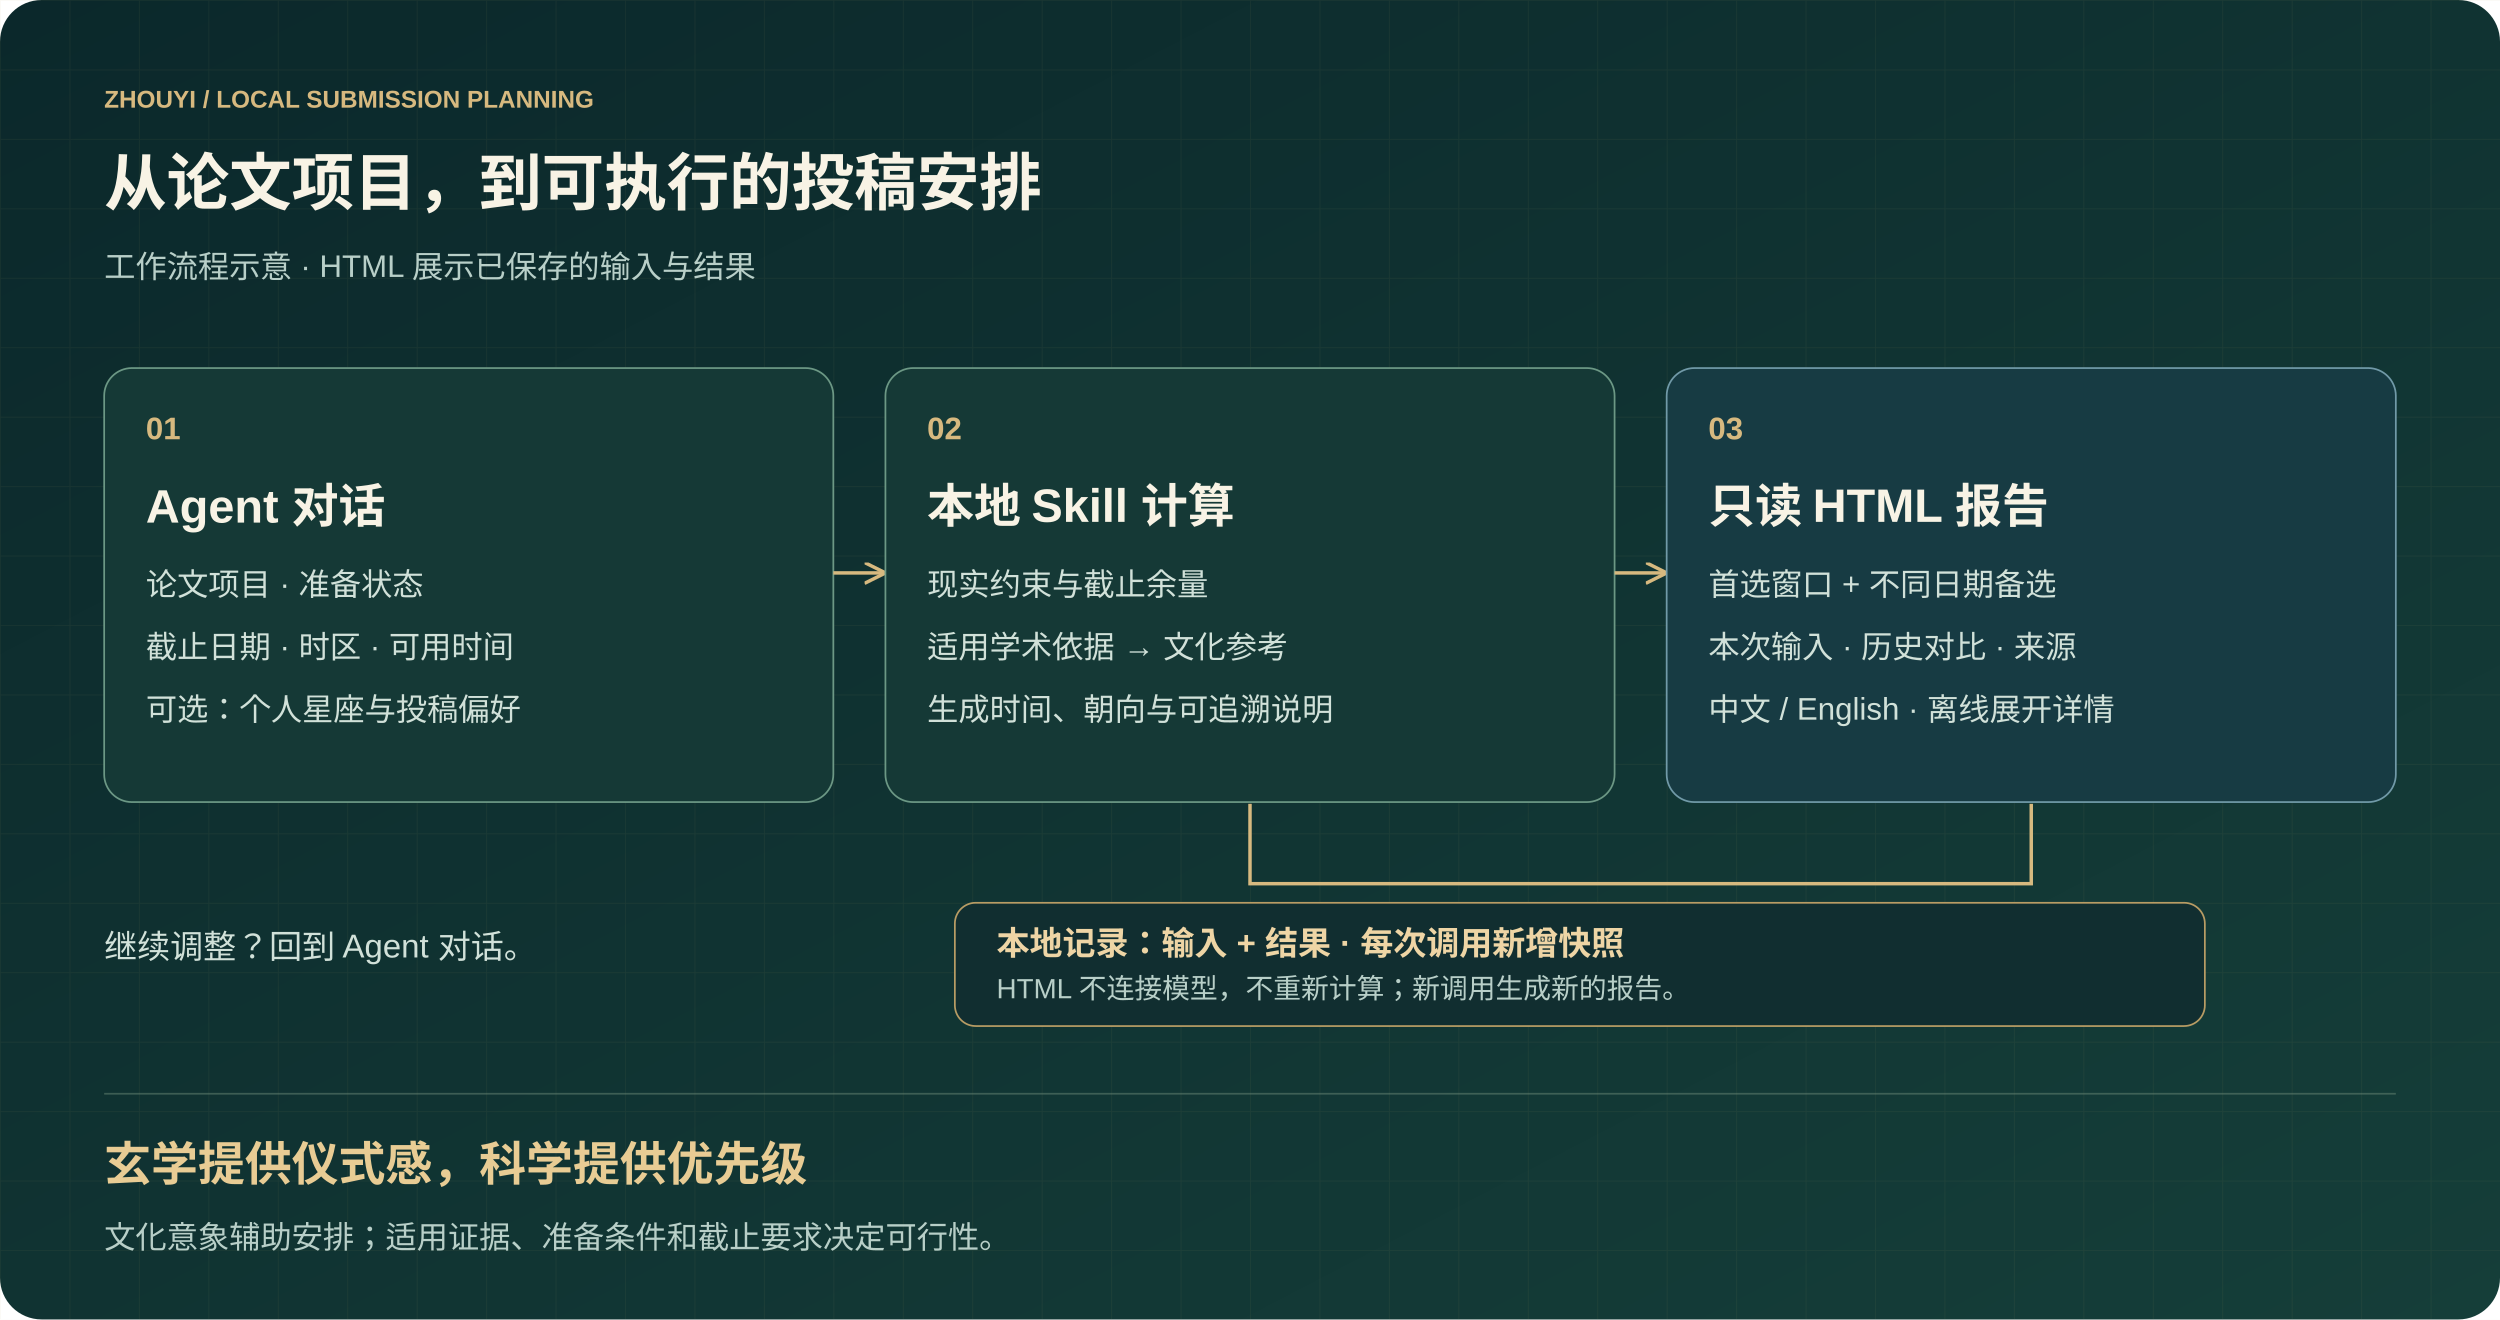
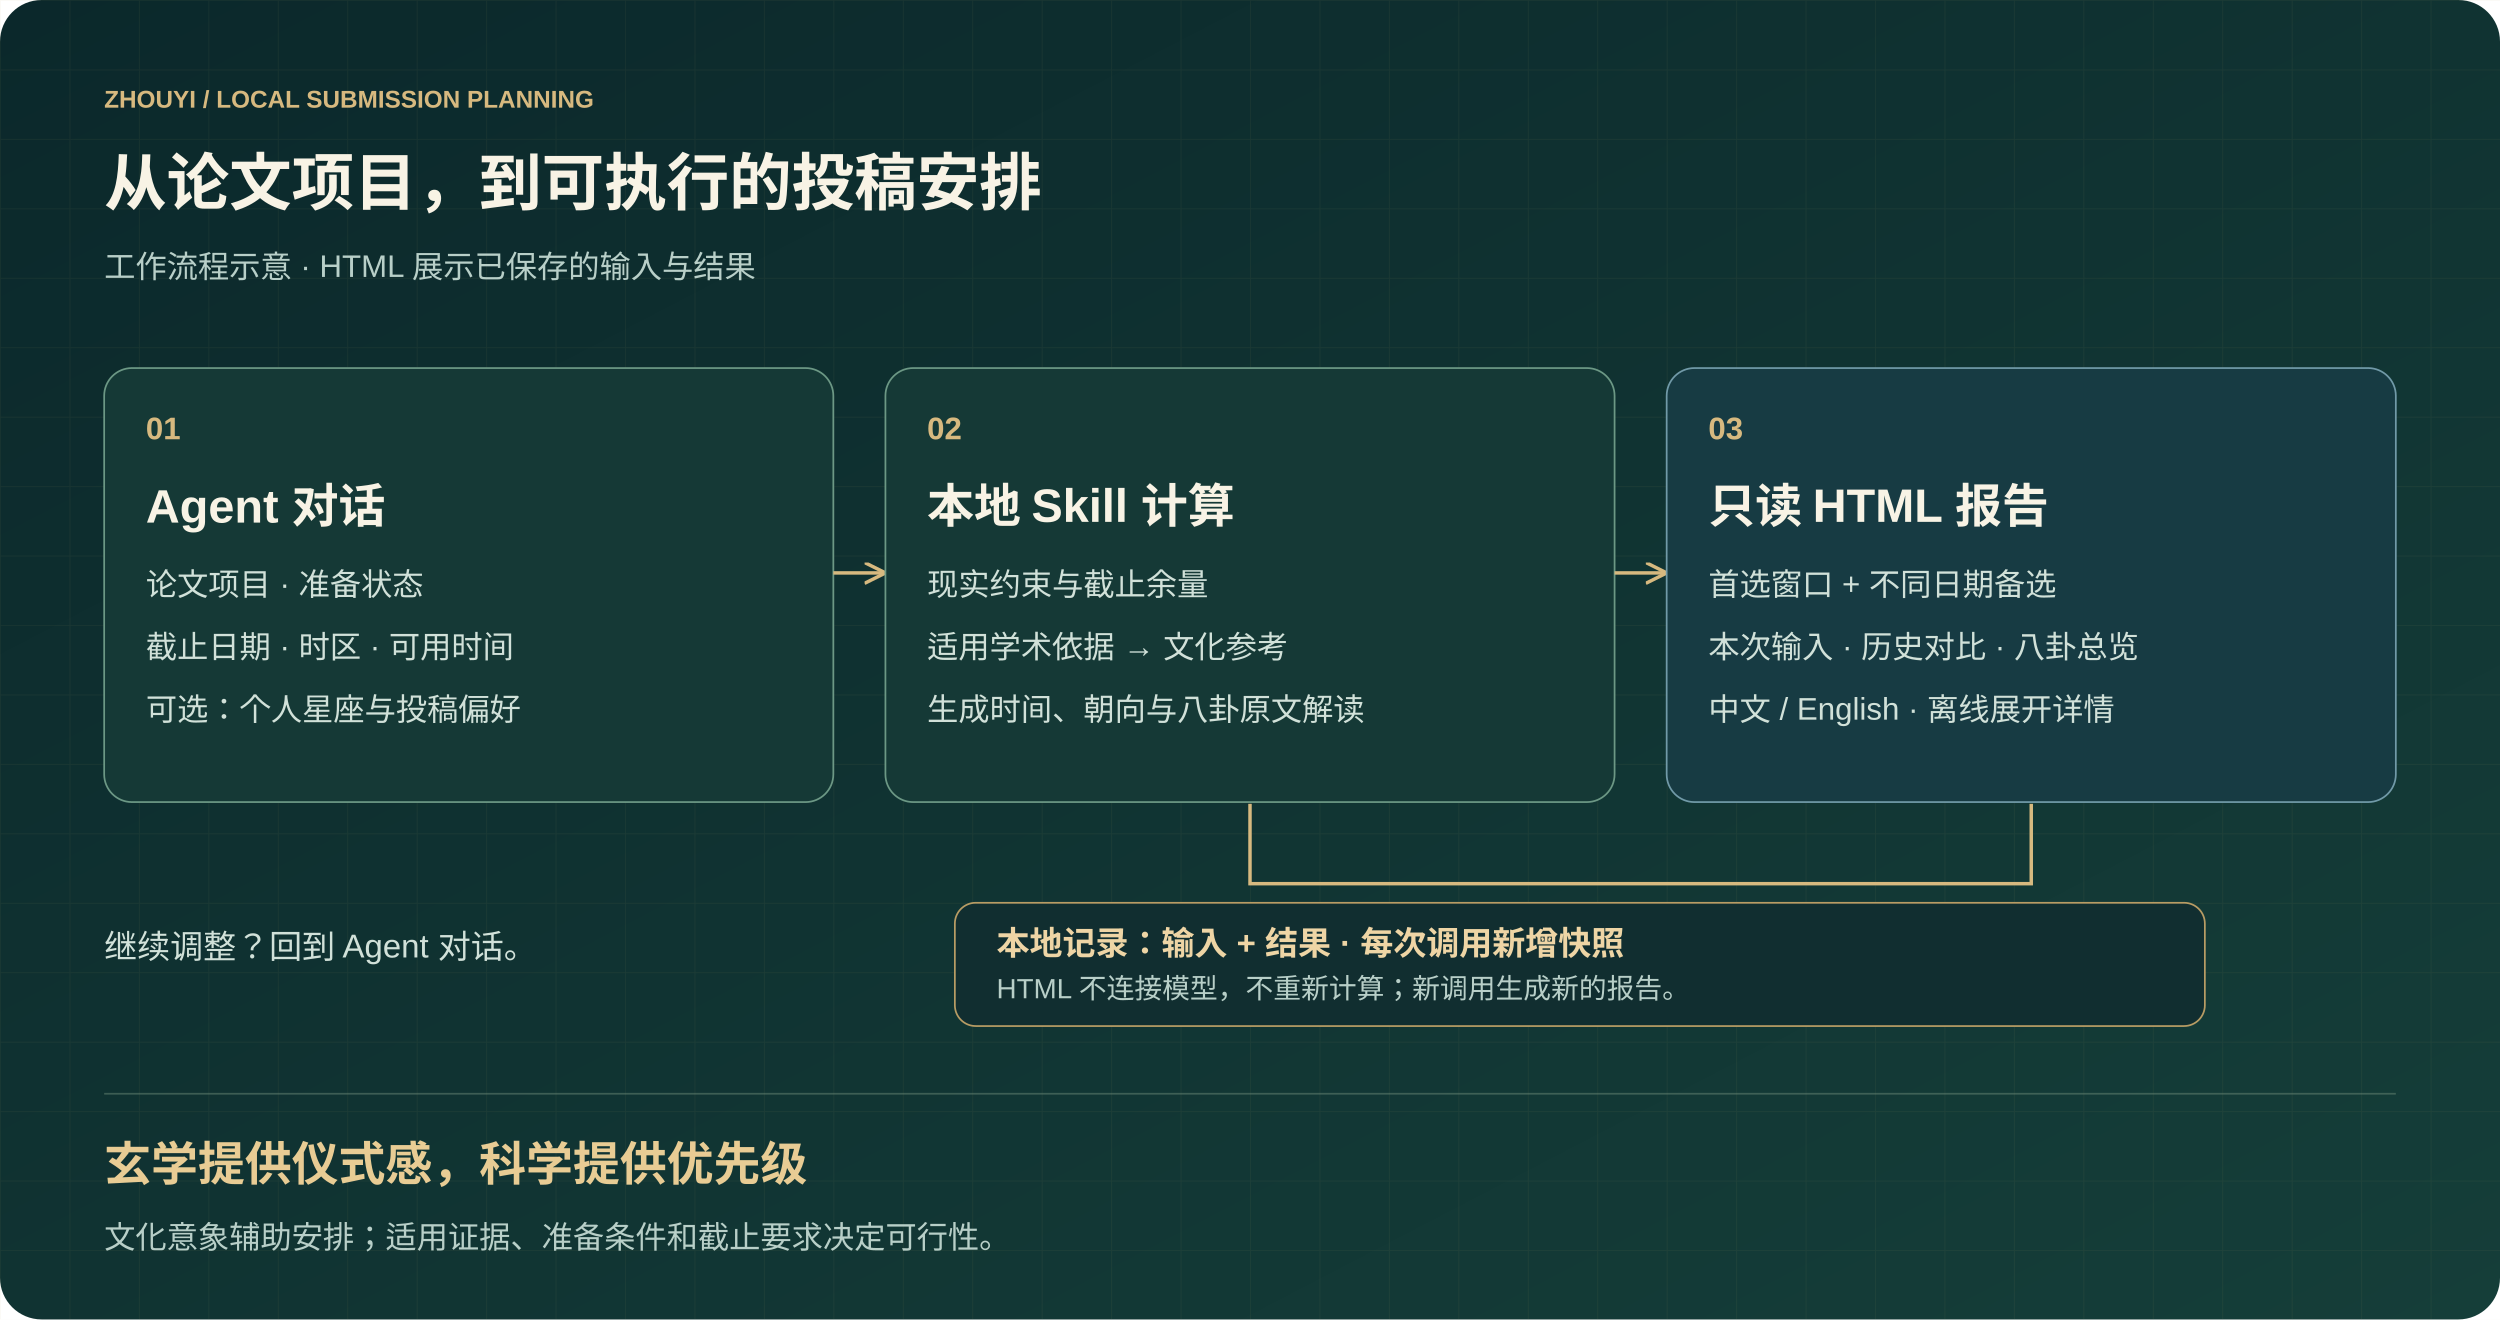
<svg xmlns="http://www.w3.org/2000/svg" width="1440" height="760" viewBox="0 0 1440 760" role="img" aria-labelledby="title desc">
  <defs>
    <linearGradient id="bg" x2="1" y2="1">
      <stop stop-color="#0b282b" />
      <stop offset="1" stop-color="#153e39" />
    </linearGradient>
    <pattern id="grid" width="40" height="40" patternUnits="userSpaceOnUse">
      <path d="M40 0H0V40" fill="none" stroke="#bfa16b" stroke-opacity=".07" />
    </pattern>
    <marker id="arrow" markerWidth="8" markerHeight="8" refX="6" refY="3" orient="auto">
      <path d="M0 0L6 3L0 6" fill="none" stroke="#d7b97f" />
    </marker>
  </defs>
  <rect width="1440" height="760" rx="24" fill="url(#bg)" />
  <rect width="1440" height="760" fill="url(#grid)" />
  <g font-family="Segoe UI,Microsoft YaHei,Arial,sans-serif">
    <text x="60" y="62" font-size="14" fill="#d7b97f" font-weight="600">ZHOUYI / LOCAL SUBMISSION PLANNING</text>
    <text x="60" y="118" font-size="36" fill="#f8f3e5" font-weight="600">从论文项目，到可执行的投稿安排</text>
    <text x="60" y="160" font-size="18" fill="#b8cfc8" font-weight="400">工作流程示意 · HTML 展示已保存的输入与结果</text>
    <rect x="60" y="212" width="420" height="250" rx="16" fill="#153936" stroke="#6c9885" />
    <text x="84" y="253" font-size="18" fill="#d7b97f" font-weight="600">01</text>
    <text x="84" y="301" font-size="27" fill="#f8f3e5" font-weight="600">Agent 对话</text>
    <text x="84" y="343" font-size="18" fill="#d1e1d9" font-weight="400">论文项目 · 准备状态</text>
    <text x="84" y="379" font-size="18" fill="#d1e1d9" font-weight="400">截止日期 · 时区 · 可用时间</text>
    <text x="84" y="415" font-size="18" fill="#d1e1d9" font-weight="400">可选：个人星座与投稿偏好</text>
    <path d="M480 330h30" stroke="#d7b97f" stroke-width="2" marker-end="url(#arrow)" />
    <rect x="510" y="212" width="420" height="250" rx="16" fill="#153936" stroke="#6c9885" />
    <text x="534" y="253" font-size="18" fill="#d7b97f" font-weight="600">02</text>
    <text x="534" y="301" font-size="27" fill="#f8f3e5" font-weight="600">本地 Skill 计算</text>
    <text x="534" y="343" font-size="18" fill="#d1e1d9" font-weight="400">现实约束与截止余量</text>
    <text x="534" y="379" font-size="18" fill="#d1e1d9" font-weight="400">适用学术依据 → 文化参考</text>
-     <text x="534" y="415" font-size="18" fill="#d1e1d9" font-weight="400">生成时间、朝向与可追溯说明</text>
+     <text x="534" y="415" font-size="18" fill="#d1e1d9" font-weight="400">生成时间、朝向与八卦原文解读</text>
    <path d="M930 330h30" stroke="#d7b97f" stroke-width="2" marker-end="url(#arrow)" />
    <rect x="960" y="212" width="420" height="250" rx="16" fill="#173b43" stroke="#719aa8" />
    <text x="984" y="253" font-size="18" fill="#d7b97f" font-weight="600">03</text>
    <text x="984" y="301" font-size="27" fill="#f8f3e5" font-weight="600">只读 HTML 报告</text>
    <text x="984" y="343" font-size="18" fill="#d1e1d9" font-weight="400">首选窗口 + 不同日期备选</text>
-     <text x="984" y="379" font-size="18" fill="#d1e1d9" font-weight="400">本次输入 · 历史对比 · 来源</text>
+     <text x="984" y="379" font-size="18" fill="#d1e1d9" font-weight="400">本次输入 · 历史对比 · 八卦总览</text>
    <text x="984" y="415" font-size="18" fill="#d1e1d9" font-weight="400">中文 / English · 离线展开详情</text>
    <path d="M720 463v46h450v-46" fill="none" stroke="#d7b97f" stroke-width="2" />
    <rect x="550" y="520" width="720" height="71" rx="12" fill="#112e30" stroke="#b89c64" />
    <text x="574" y="550" font-size="19" fill="#eed5a5" font-weight="600">本地记录：输入 + 结果 · 每次调用新增快照</text>
    <text x="574" y="575" font-size="16" fill="#b8cfc8" font-weight="400">HTML 不连接模型，不重新计算；新调用生成新的报告。</text>
    <text x="60" y="552" font-size="19" fill="#d1e1d9" font-weight="400">继续调整？回到 Agent 对话。</text>
    <path d="M60 630H1380" stroke="#6b8876" stroke-opacity=".5" />
    <text x="60" y="680" font-size="27" fill="#e8cc94" font-weight="600">玄学提供仪式感，科学提供优先级</text>
    <text x="60" y="719" font-size="18" fill="#b8cfc8" font-weight="400">文化意象辅助安排；适用证据、准备条件和截止要求决定可行性。</text>
  </g>
</svg>
